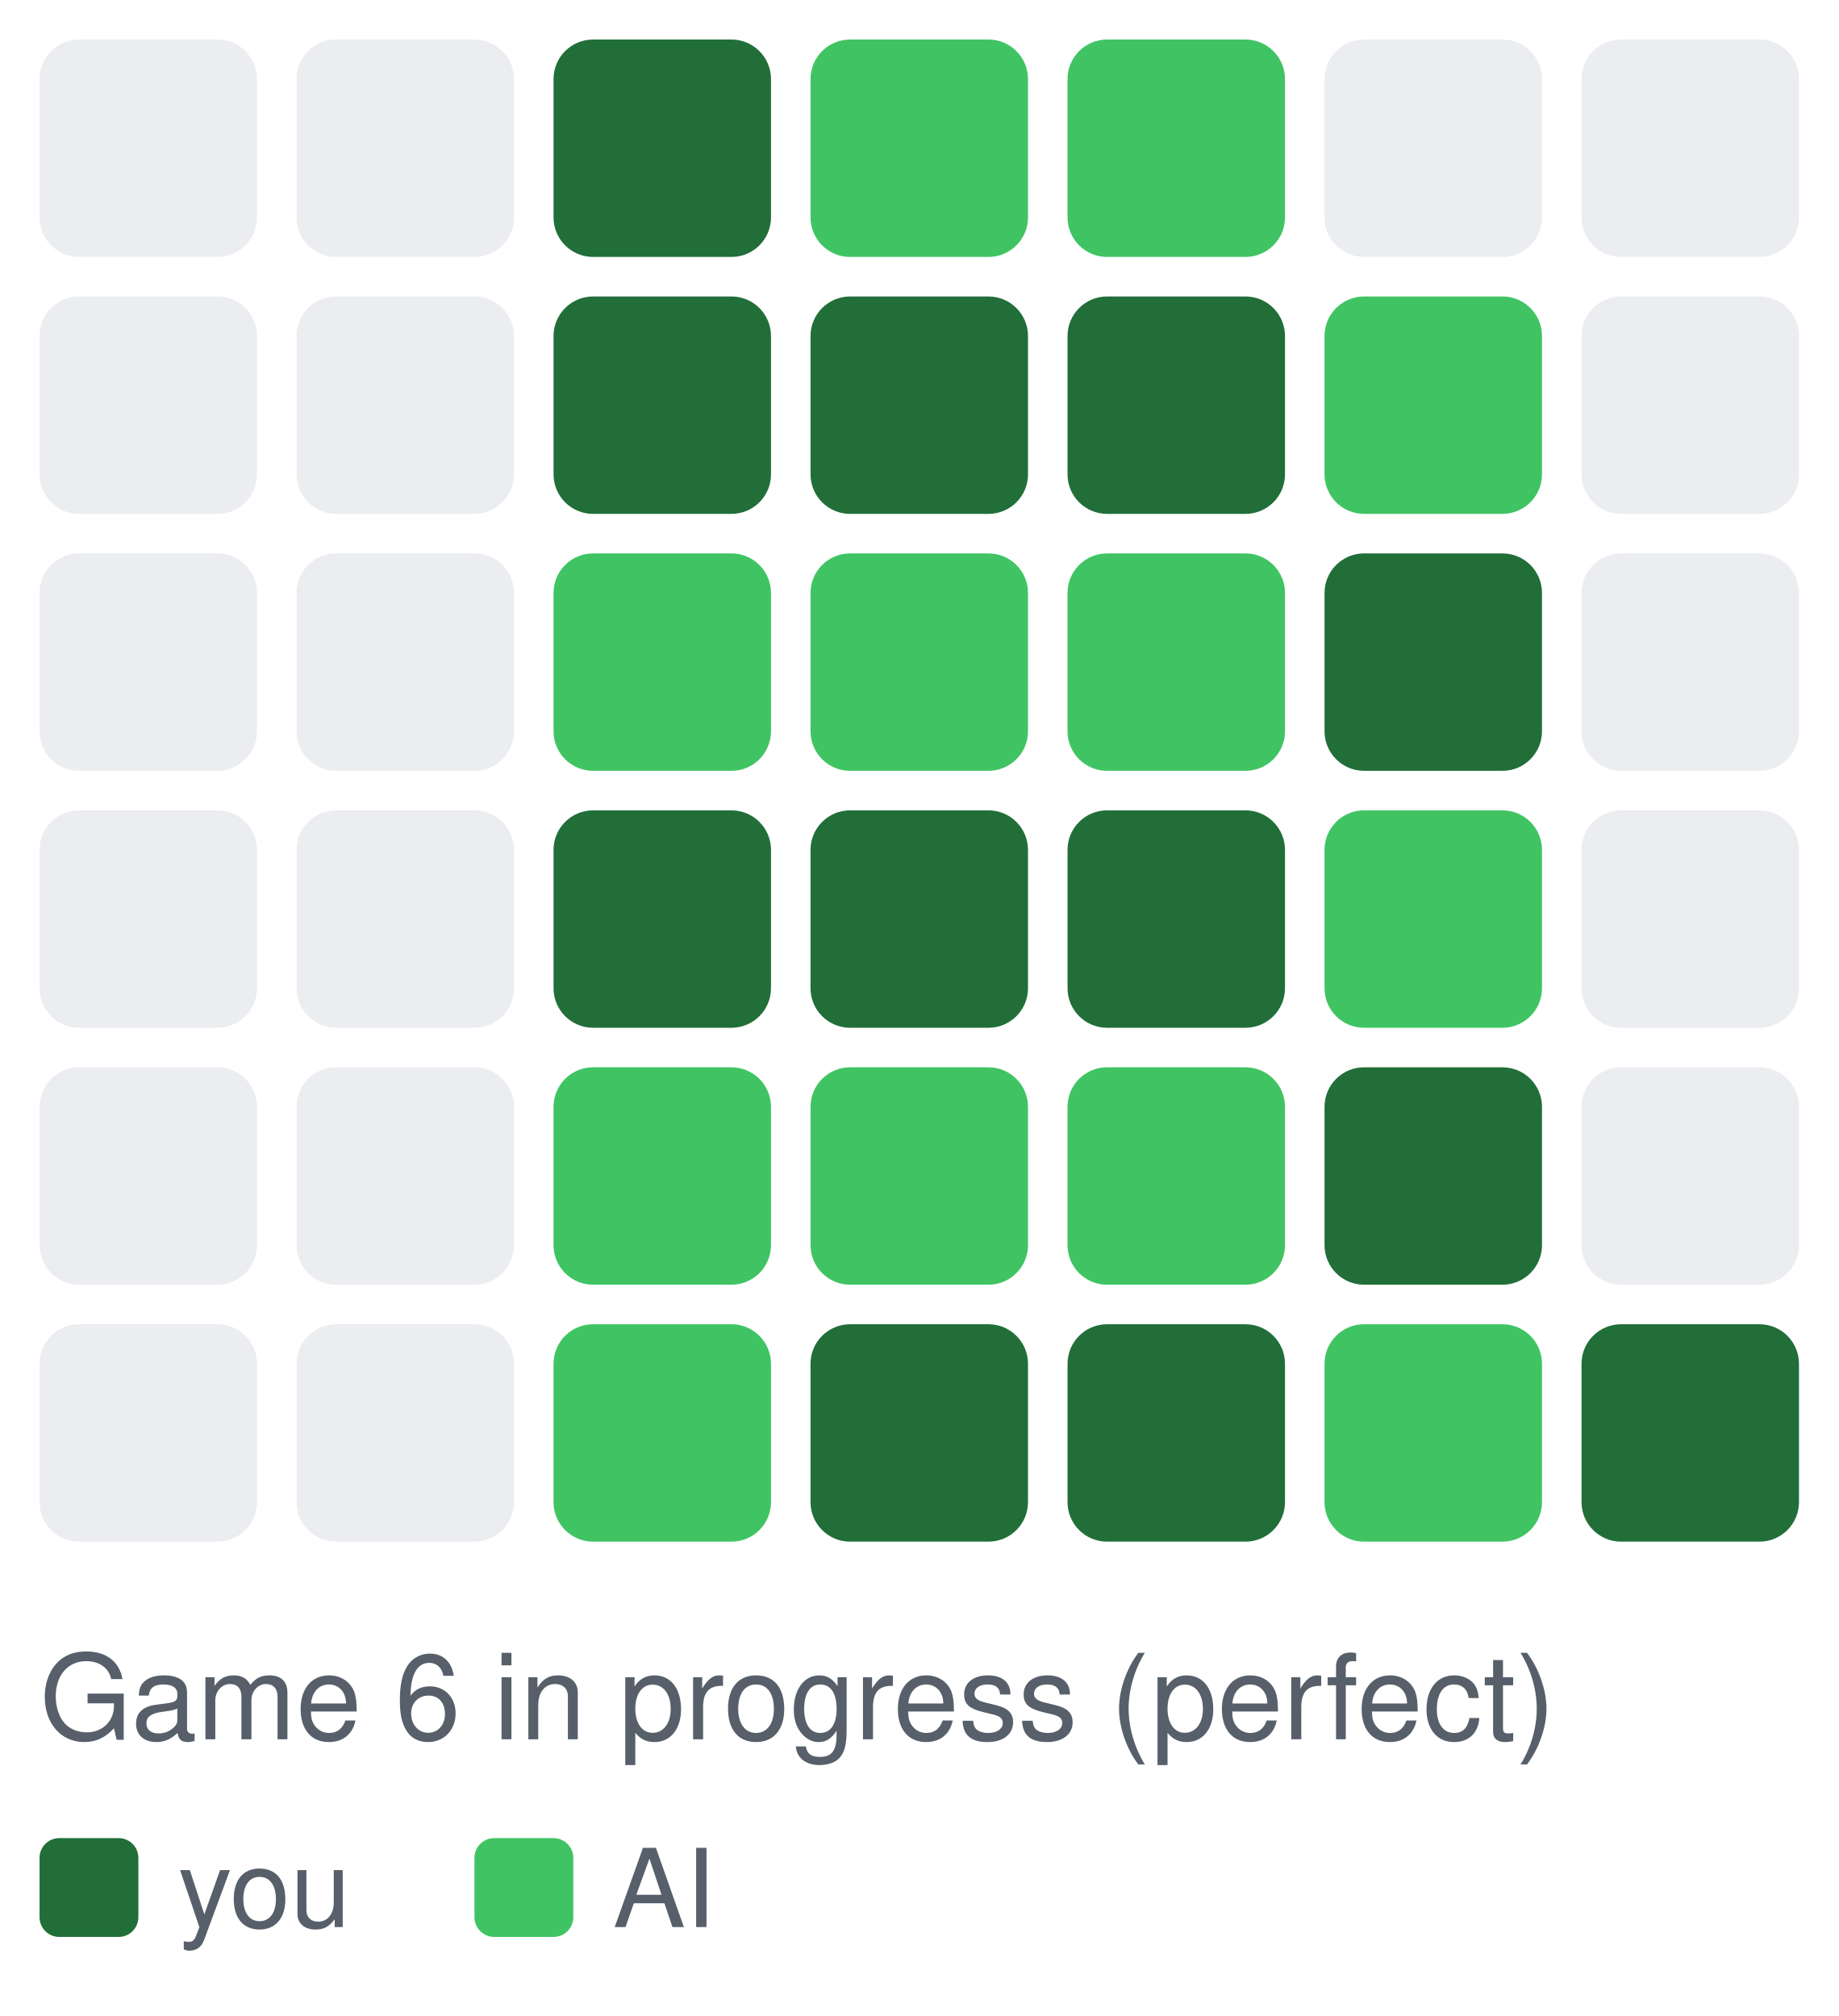
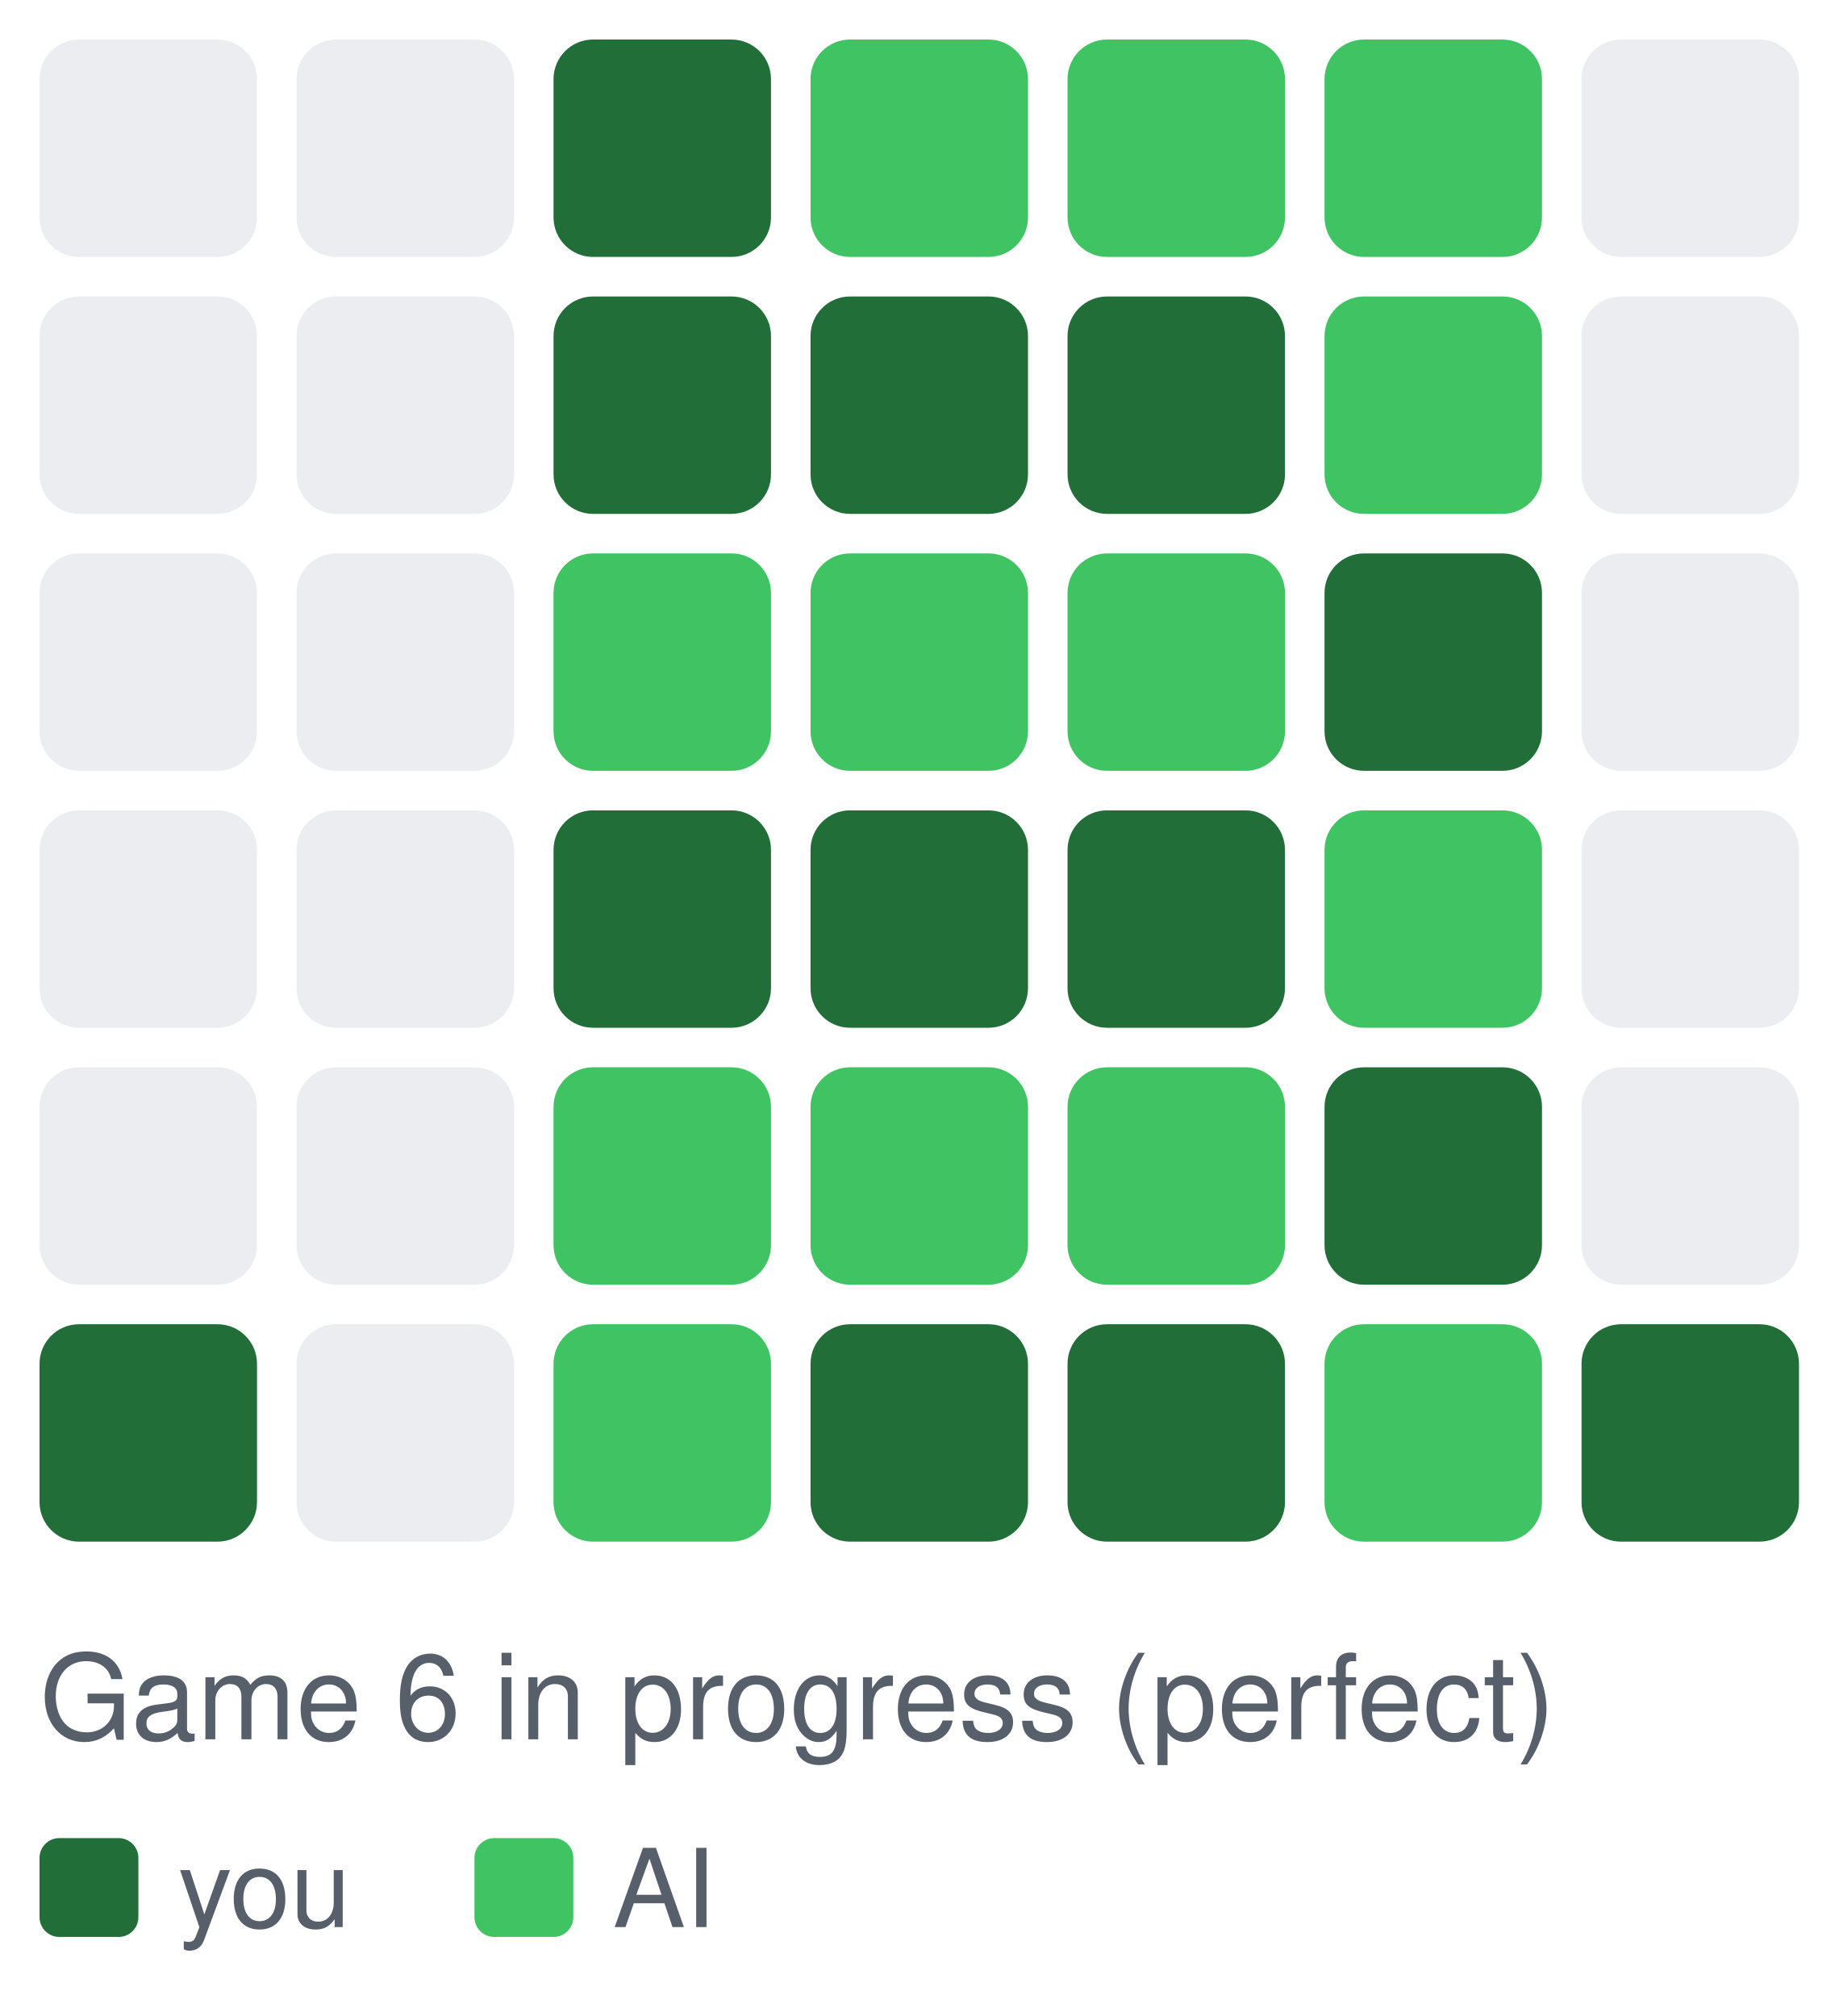
<svg xmlns="http://www.w3.org/2000/svg" width="186" height="204" viewBox="0 0 186 204" role="img" aria-label="Commit Four: Game 6 in progress (perfect)">
-   <rect x="4" y="134" width="22" height="22" rx="4" fill="#ebedf0" />
+   <rect x="4" y="134" width="22" height="22" rx="4" fill="#216e39" />
  <rect x="4" y="108" width="22" height="22" rx="4" fill="#ebedf0" />
  <rect x="4" y="82" width="22" height="22" rx="4" fill="#ebedf0" />
  <rect x="4" y="56" width="22" height="22" rx="4" fill="#ebedf0" />
  <rect x="4" y="30" width="22" height="22" rx="4" fill="#ebedf0" />
  <rect x="4" y="4" width="22" height="22" rx="4" fill="#ebedf0" />
  <rect x="30" y="134" width="22" height="22" rx="4" fill="#ebedf0" />
  <rect x="30" y="108" width="22" height="22" rx="4" fill="#ebedf0" />
  <rect x="30" y="82" width="22" height="22" rx="4" fill="#ebedf0" />
  <rect x="30" y="56" width="22" height="22" rx="4" fill="#ebedf0" />
  <rect x="30" y="30" width="22" height="22" rx="4" fill="#ebedf0" />
  <rect x="30" y="4" width="22" height="22" rx="4" fill="#ebedf0" />
  <rect x="56" y="134" width="22" height="22" rx="4" fill="#40c463" />
  <rect x="56" y="108" width="22" height="22" rx="4" fill="#40c463" />
  <rect x="56" y="82" width="22" height="22" rx="4" fill="#216e39" />
  <rect x="56" y="56" width="22" height="22" rx="4" fill="#40c463" />
  <rect x="56" y="30" width="22" height="22" rx="4" fill="#216e39" />
  <rect x="56" y="4" width="22" height="22" rx="4" fill="#216e39" />
  <rect x="82" y="134" width="22" height="22" rx="4" fill="#216e39" />
  <rect x="82" y="108" width="22" height="22" rx="4" fill="#40c463" />
  <rect x="82" y="82" width="22" height="22" rx="4" fill="#216e39" />
  <rect x="82" y="56" width="22" height="22" rx="4" fill="#40c463" />
  <rect x="82" y="30" width="22" height="22" rx="4" fill="#216e39" />
  <rect x="82" y="4" width="22" height="22" rx="4" fill="#40c463" />
  <rect x="108" y="134" width="22" height="22" rx="4" fill="#216e39" />
  <rect x="108" y="108" width="22" height="22" rx="4" fill="#40c463" />
  <rect x="108" y="82" width="22" height="22" rx="4" fill="#216e39" />
  <rect x="108" y="56" width="22" height="22" rx="4" fill="#40c463" />
  <rect x="108" y="30" width="22" height="22" rx="4" fill="#216e39" />
  <rect x="108" y="4" width="22" height="22" rx="4" fill="#40c463" />
  <rect x="134" y="134" width="22" height="22" rx="4" fill="#40c463" />
  <rect x="134" y="108" width="22" height="22" rx="4" fill="#216e39" />
  <rect x="134" y="82" width="22" height="22" rx="4" fill="#40c463" />
  <rect x="134" y="56" width="22" height="22" rx="4" fill="#216e39" />
  <rect x="134" y="30" width="22" height="22" rx="4" fill="#40c463" />
-   <rect x="134" y="4" width="22" height="22" rx="4" fill="#ebedf0" />
+   <rect x="134" y="4" width="22" height="22" rx="4" fill="#40c463" />
  <rect x="160" y="134" width="22" height="22" rx="4" fill="#216e39" />
  <rect x="160" y="108" width="22" height="22" rx="4" fill="#ebedf0" />
  <rect x="160" y="82" width="22" height="22" rx="4" fill="#ebedf0" />
  <rect x="160" y="56" width="22" height="22" rx="4" fill="#ebedf0" />
  <rect x="160" y="30" width="22" height="22" rx="4" fill="#ebedf0" />
  <rect x="160" y="4" width="22" height="22" rx="4" fill="#ebedf0" />
  <text x="4" y="176" font-family="-apple-system,Segoe UI,Helvetica,Arial,sans-serif" font-size="12" fill="#57606a">Game 6 in progress (perfect)</text>
  <rect x="4" y="186" width="10" height="10" rx="2" fill="#216e39" />
  <text x="18" y="195" font-family="-apple-system,Segoe UI,Helvetica,Arial,sans-serif" font-size="11" fill="#57606a">you</text>
  <rect x="48" y="186" width="10" height="10" rx="2" fill="#40c463" />
  <text x="62" y="195" font-family="-apple-system,Segoe UI,Helvetica,Arial,sans-serif" font-size="11" fill="#57606a">AI</text>
</svg>
